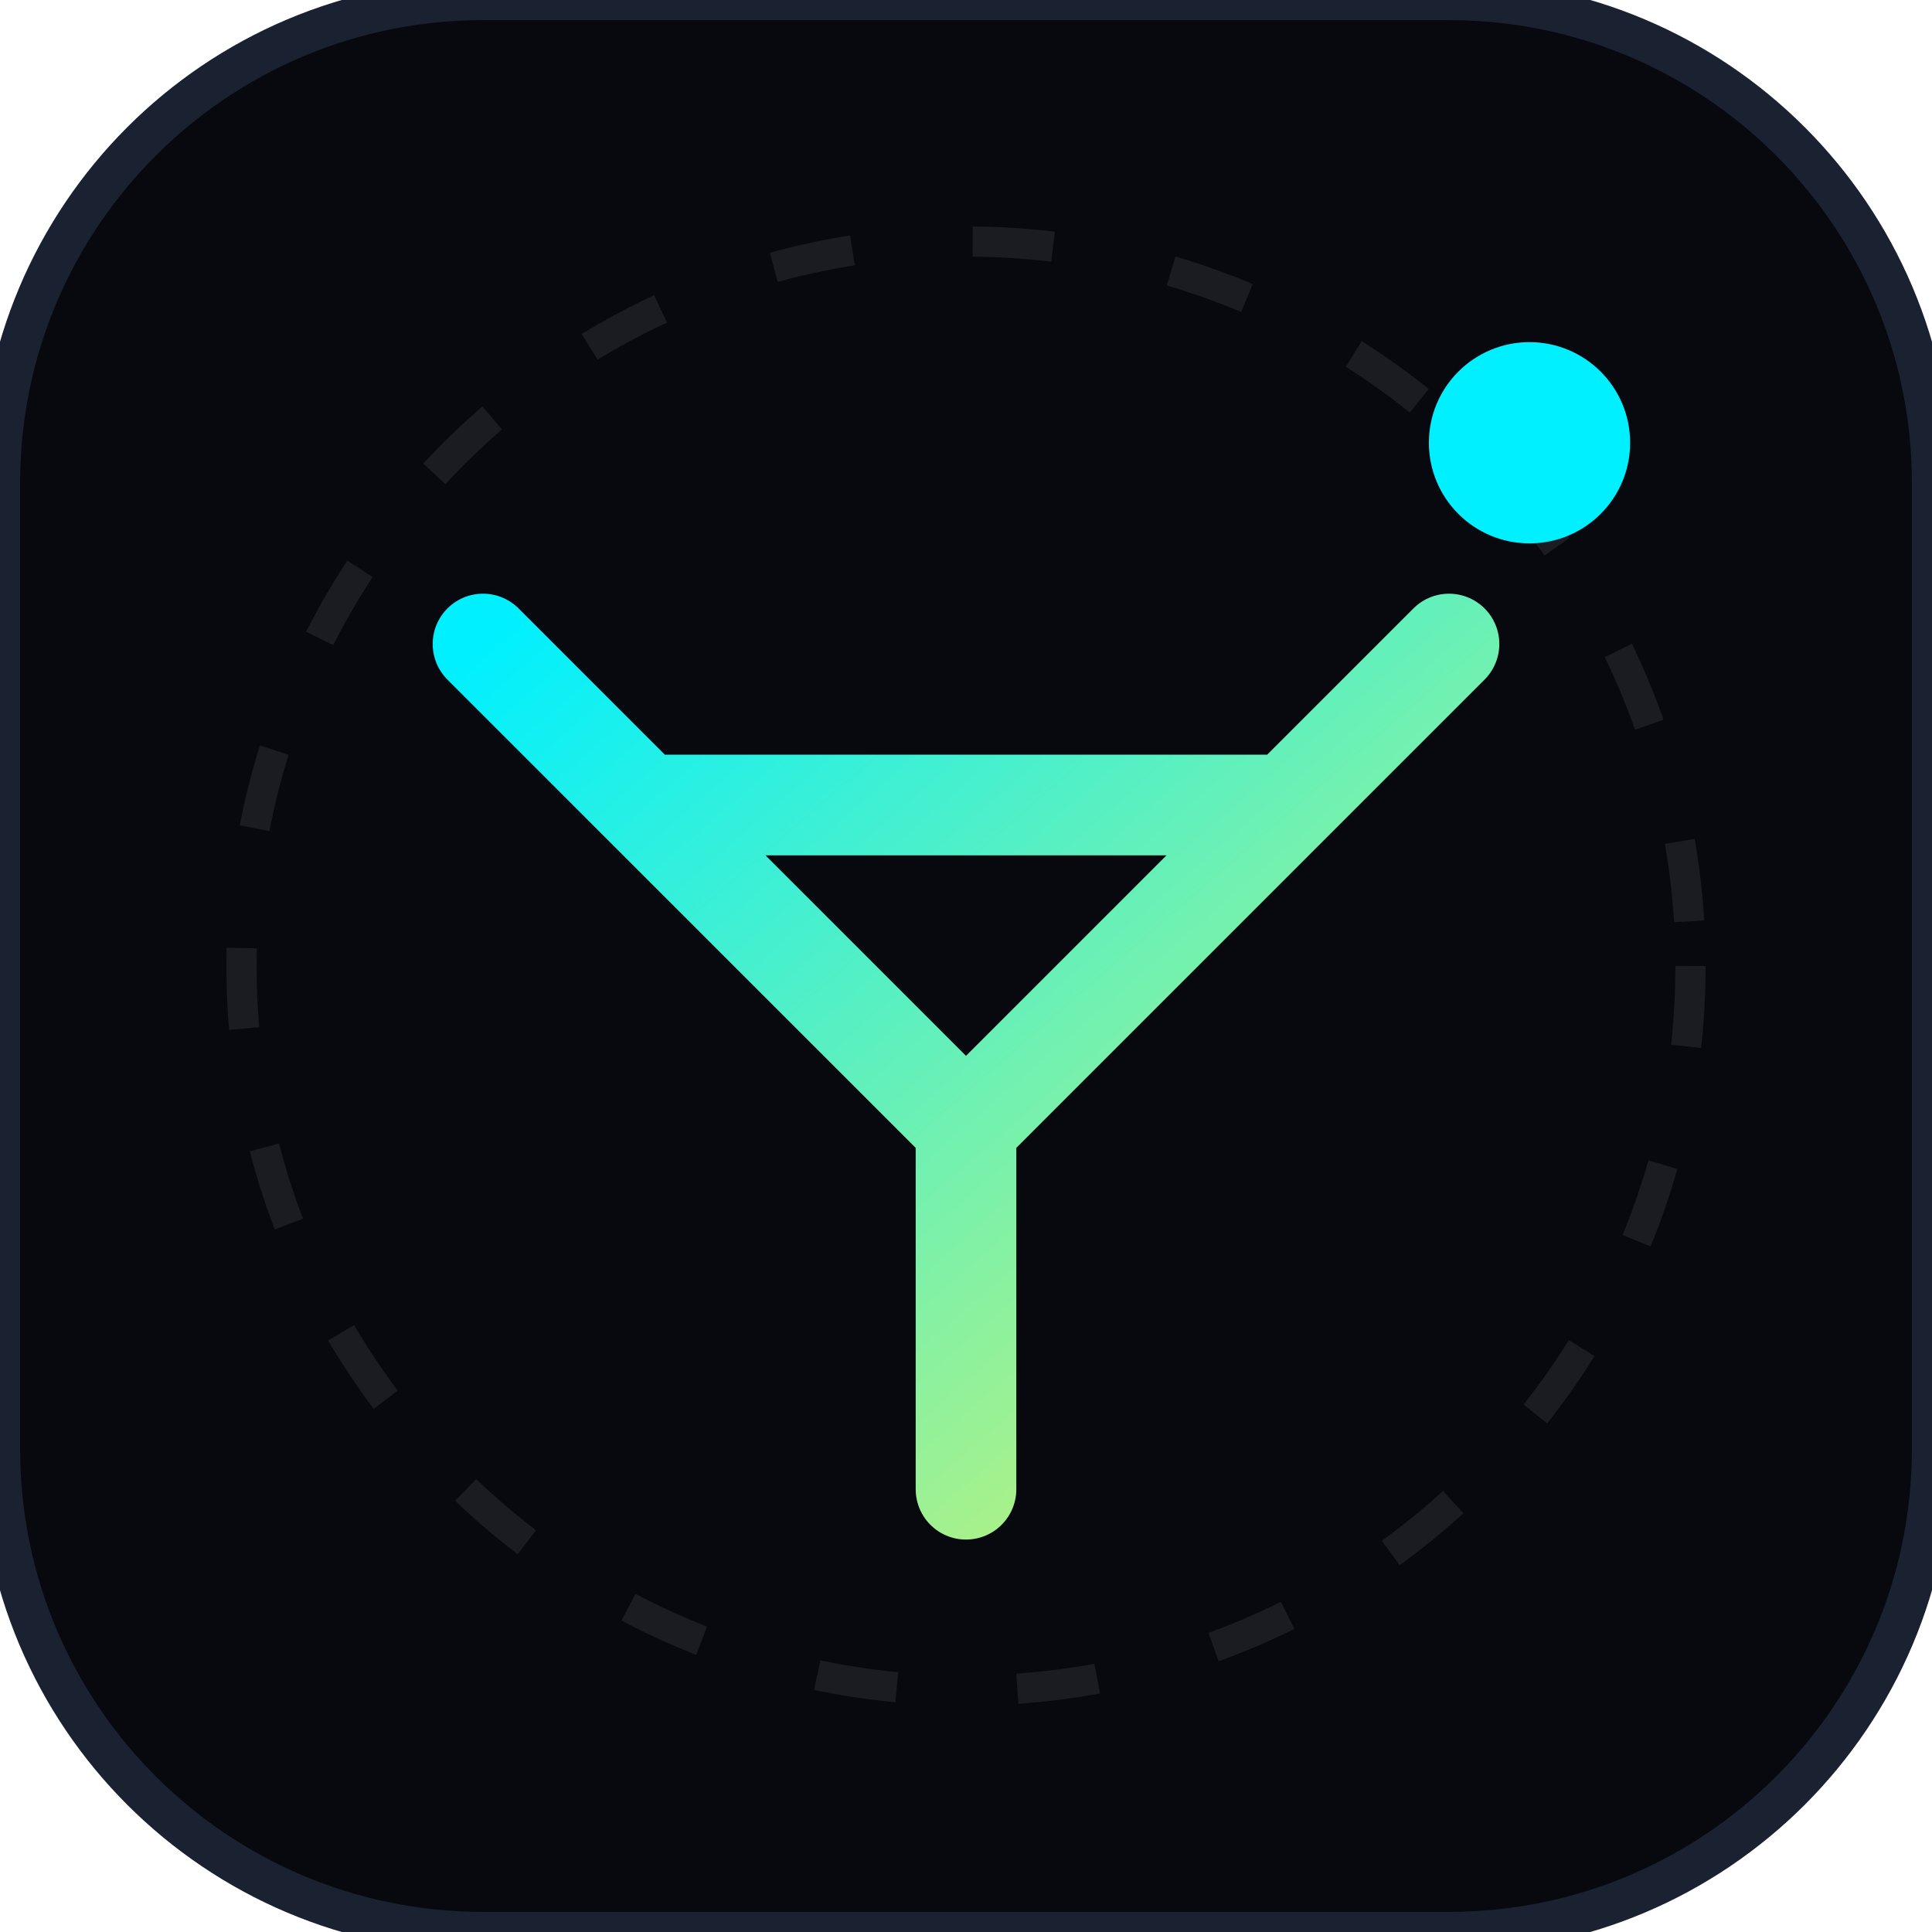
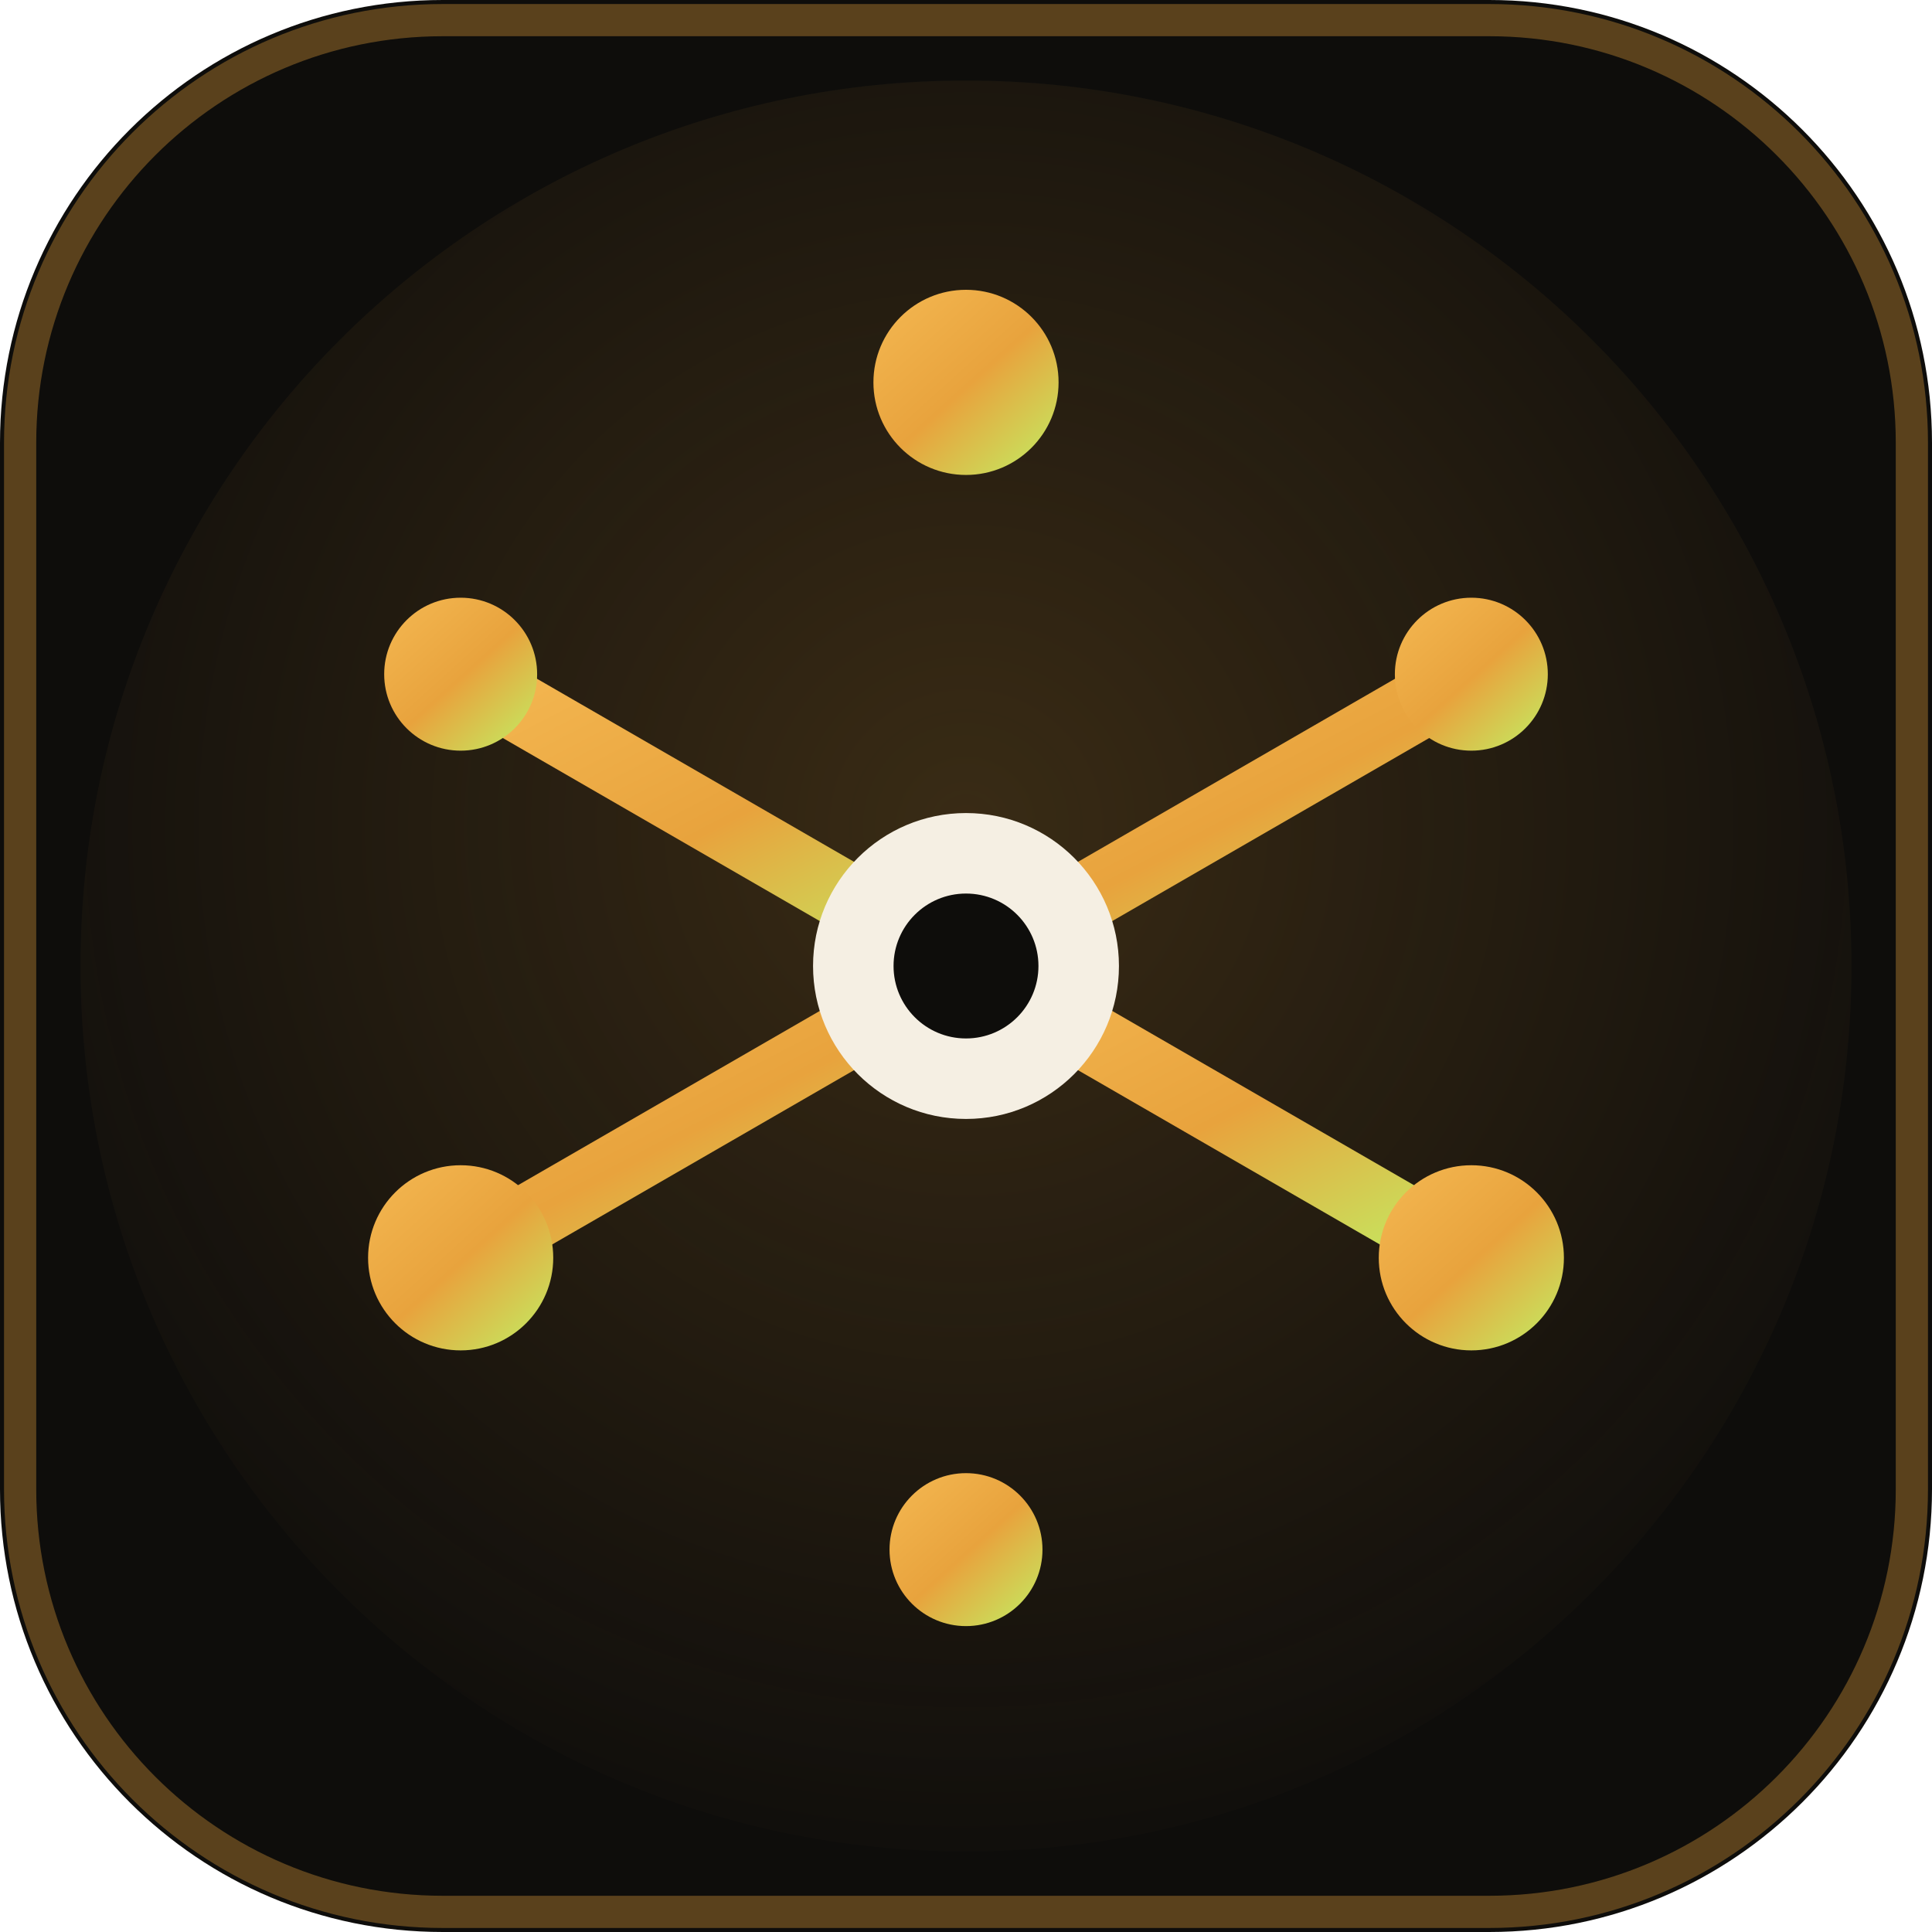
- <svg xmlns="http://www.w3.org/2000/svg" viewBox="0 0 96 96">
+ <svg xmlns="http://www.w3.org/2000/svg" viewBox="0 0 96 96" role="img" aria-label="Yapay Zekâ Kulübü">
  <defs>
-     <linearGradient id="g" x1="0%" y1="0%" x2="100%" y2="100%">
-       <stop offset="0%" stop-color="#00F0FF" />
-       <stop offset="100%" stop-color="#D4F16C" />
+     <linearGradient id="yz2" x1="12%" y1="8%" x2="88%" y2="92%">
+       <stop offset="0%" stop-color="#F2B44E" />
+       <stop offset="52%" stop-color="#E8A33D" />
+       <stop offset="100%" stop-color="#C9E05C" />
    </linearGradient>
+     <radialGradient id="glow2" cx="50%" cy="42%" r="62%">
+       <stop offset="0%" stop-color="#E8A33D" stop-opacity="0.20" />
+       <stop offset="100%" stop-color="#E8A33D" stop-opacity="0" />
+     </radialGradient>
  </defs>
-   <rect width="96" height="96" rx="24" fill="#07090E" stroke="#1A2232" stroke-width="2" />
-   <circle cx="48" cy="48" r="36" fill="none" stroke="rgba(255,255,255,0.08)" stroke-width="1.5" stroke-dasharray="4 6" />
-   <path d="M24 32 L48 56 L72 32 M48 56 L48 74 M32 40 L64 40" fill="none" stroke="url(#g)" stroke-width="5" stroke-linecap="round" stroke-linejoin="round" />
-   <circle cx="76" cy="22" r="5" fill="#00F0FF" />
+   <rect width="96" height="96" rx="22" fill="#0E0D0B" />
+   <rect x="1" y="1" width="94" height="94" rx="21" fill="none" stroke="#E8A33D" stroke-opacity="0.35" stroke-width="1.6" />
+   <circle cx="48" cy="48" r="44" fill="url(#glow2)" />
+   <g stroke="url(#yz2)" stroke-width="3.4" stroke-linecap="round">
+     <line x1="48" y1="48" x2="48.00" y2="19.00" />
+     <line x1="48" y1="48" x2="73.11" y2="33.50" />
+     <line x1="48" y1="48" x2="73.11" y2="62.50" />
+     <line x1="48" y1="48" x2="48.00" y2="77.00" />
+     <line x1="48" y1="48" x2="22.89" y2="62.50" />
+     <line x1="48" y1="48" x2="22.89" y2="33.50" />
+   </g>
+   <g fill="url(#yz2)">
+     <circle cx="48.00" cy="19.00" r="4.6" />
+     <circle cx="73.11" cy="33.50" r="3.8" />
+     <circle cx="73.11" cy="62.50" r="4.6" />
+     <circle cx="48.00" cy="77.00" r="3.8" />
+     <circle cx="22.89" cy="62.50" r="4.6" />
+     <circle cx="22.89" cy="33.50" r="3.8" />
+   </g>
+   <circle cx="48" cy="48" r="7.6" fill="#F5EFE3" />
+   <circle cx="48" cy="48" r="3.6" fill="#0E0D0B" />
</svg>
